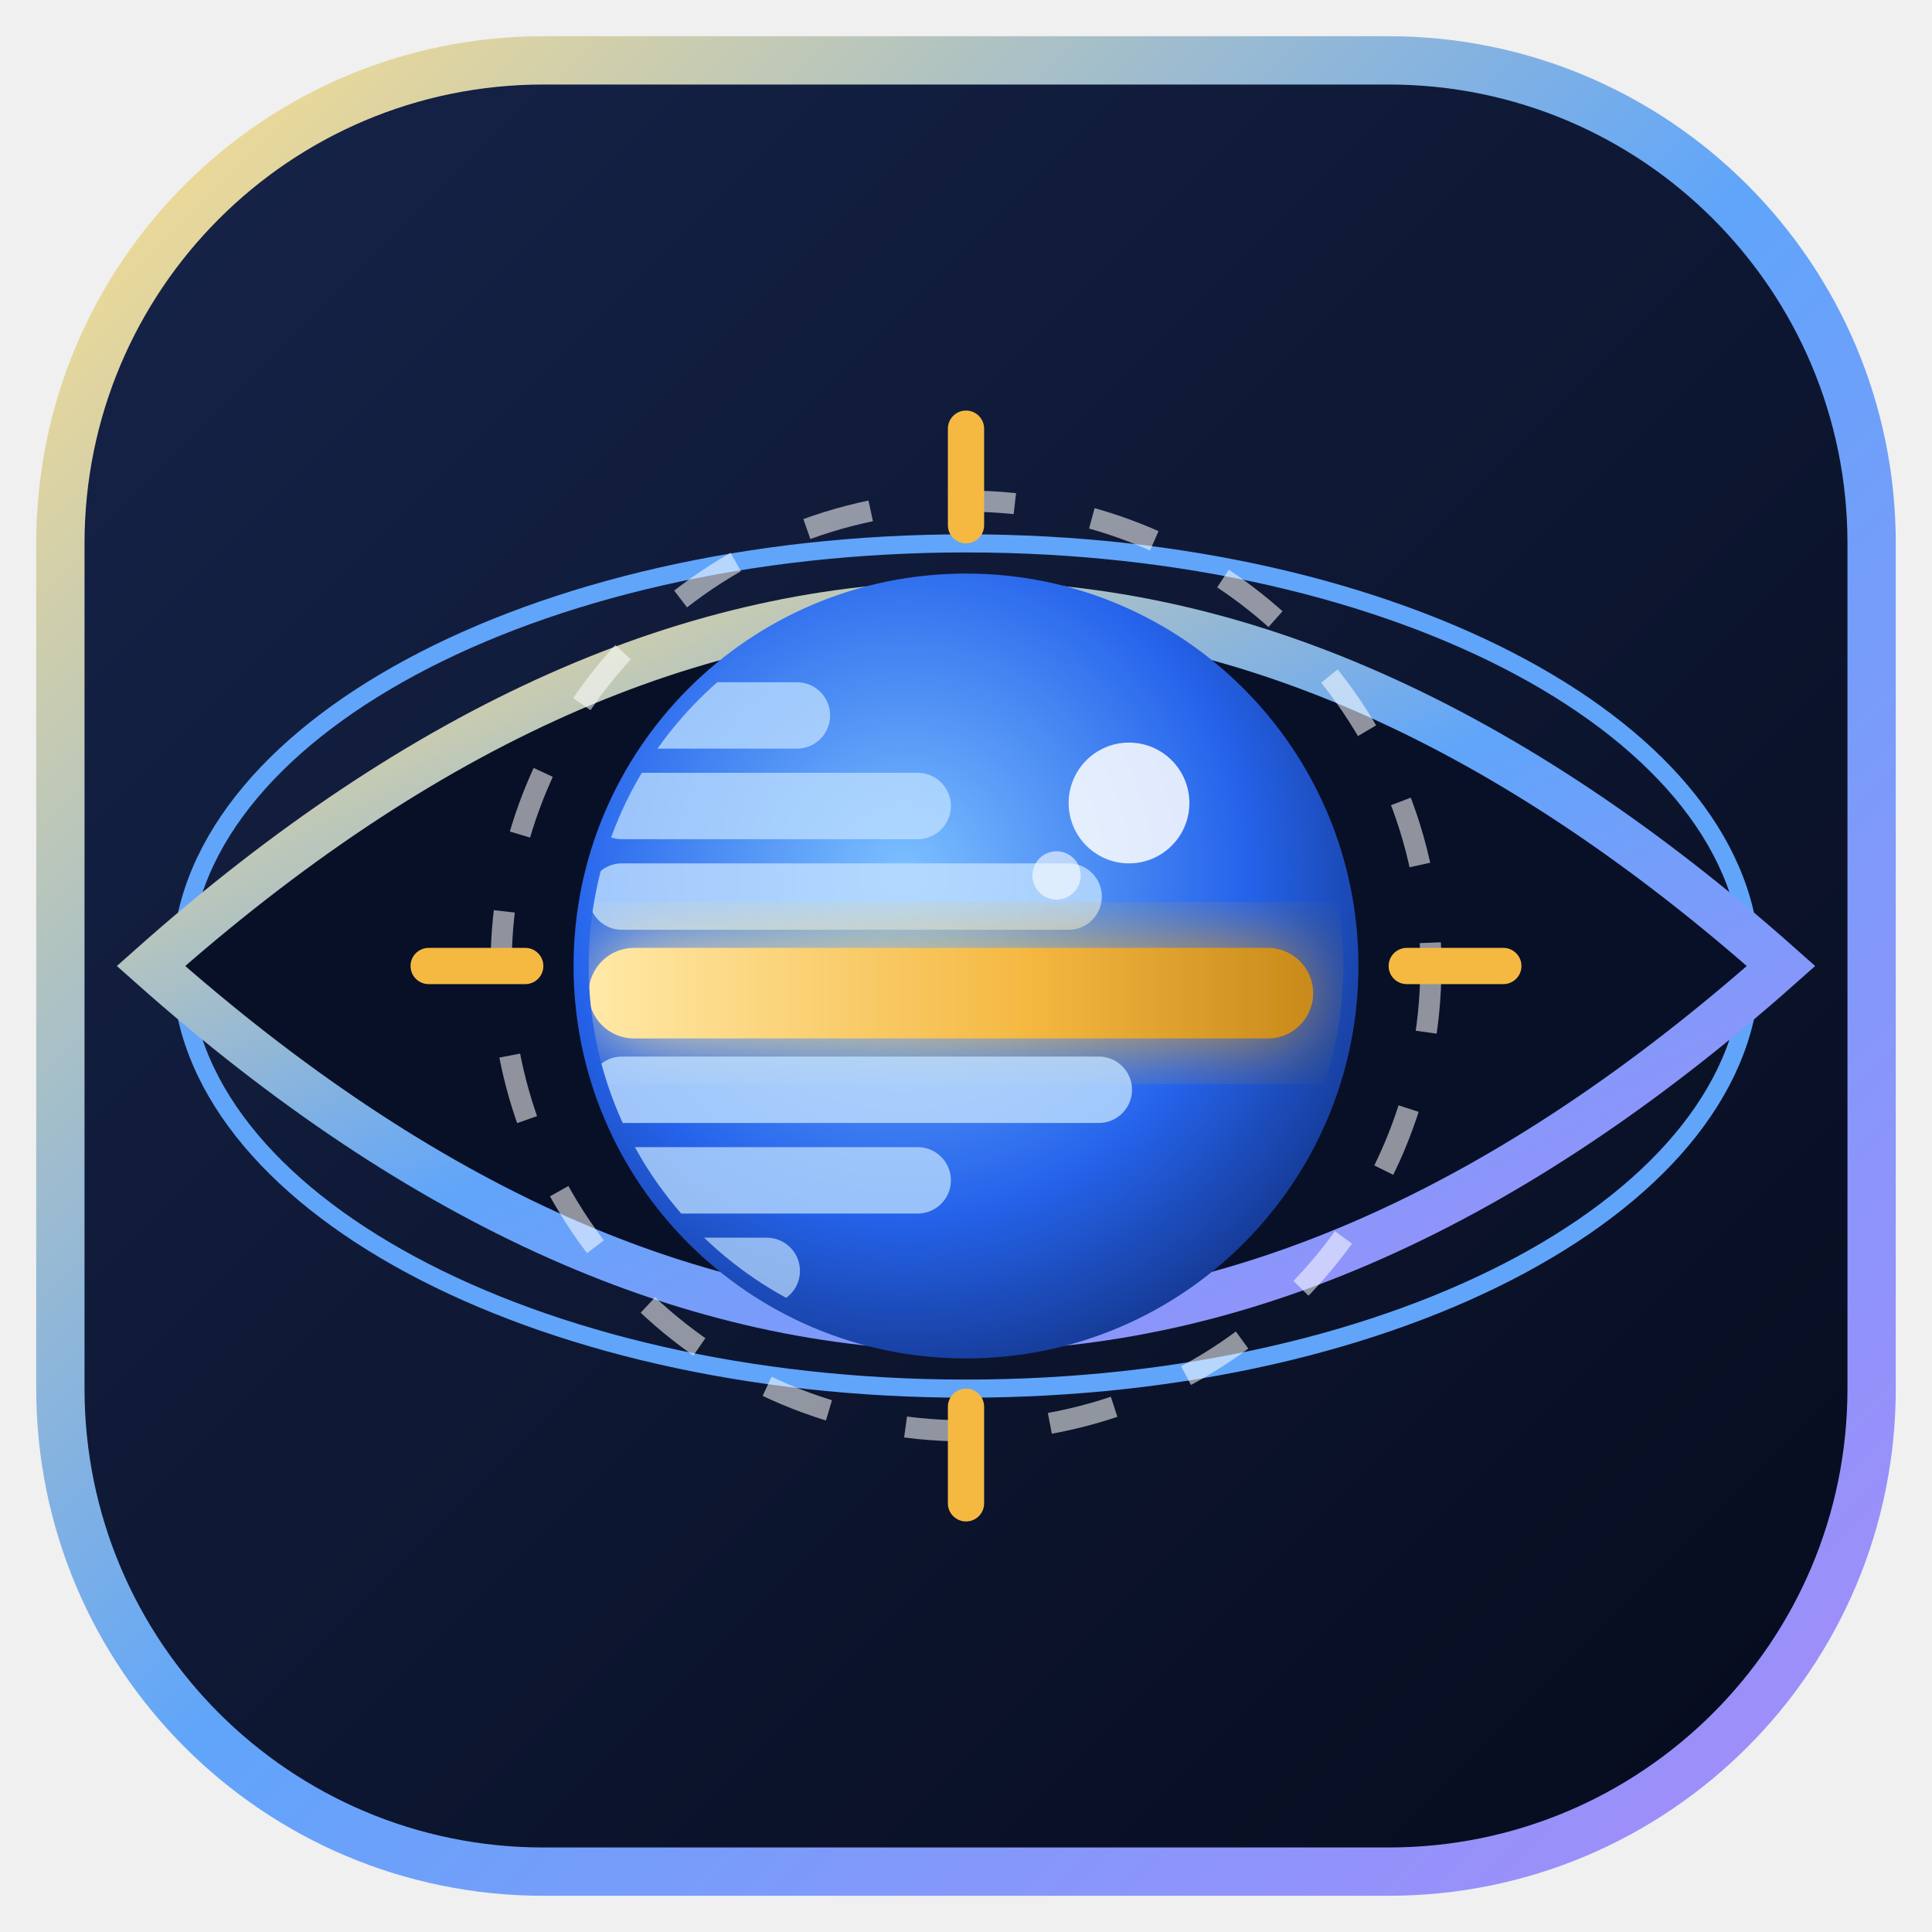
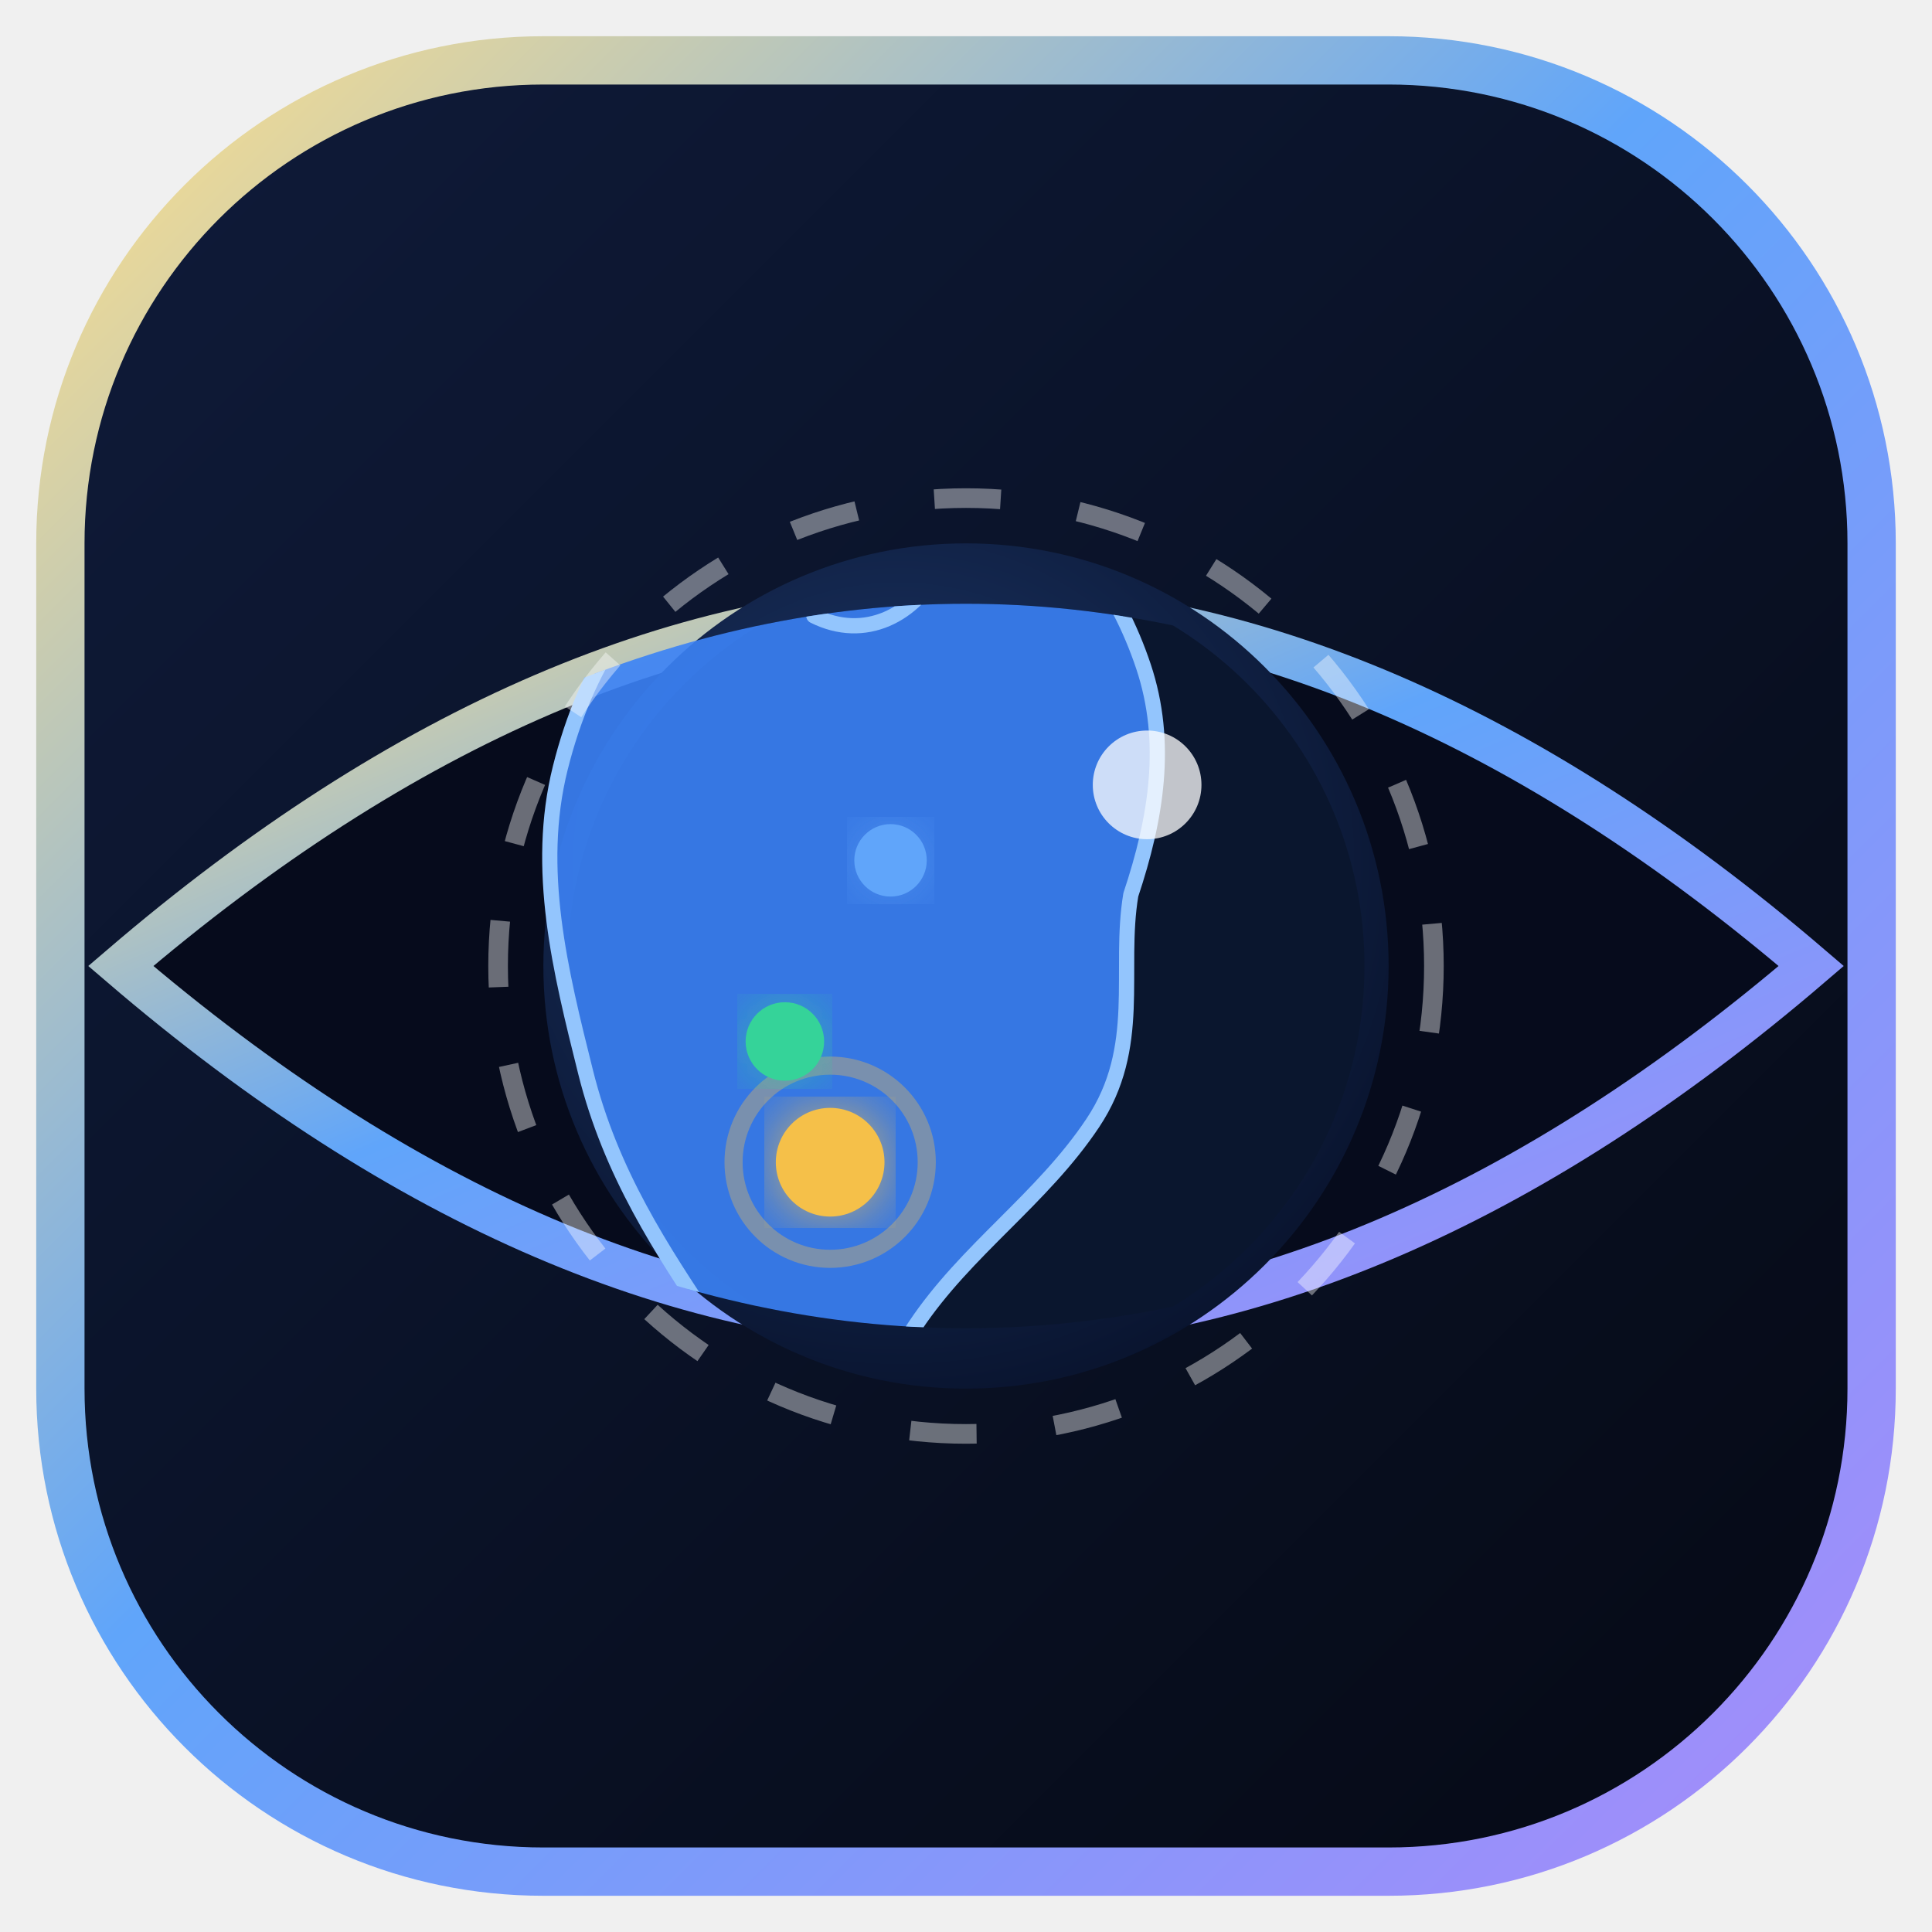
- <svg xmlns="http://www.w3.org/2000/svg" viewBox="0 0 64 64" width="64" height="64">
+ <svg xmlns="http://www.w3.org/2000/svg" viewBox="0 0 64 64" width="64" height="64" role="img" aria-label="Scope">
  <defs>
-     <linearGradient id="bg" x1="0" y1="0" x2="1" y2="1">
-       <stop offset="0" stop-color="#16244a" />
-       <stop offset="1" stop-color="#060b1c" />
-     </linearGradient>
    <linearGradient id="rim" x1="0" y1="0" x2="1" y2="1">
      <stop offset="0" stop-color="#ffe08a" />
-       <stop offset=".5" stop-color="#60a5fa" />
+       <stop offset=".45" stop-color="#60a5fa" />
      <stop offset="1" stop-color="#a78bfa" />
    </linearGradient>
-     <linearGradient id="gold" x1="0" y1="0" x2="1" y2="0">
-       <stop offset="0" stop-color="#ffe9a8" />
-       <stop offset=".6" stop-color="#f5b942" />
-       <stop offset="1" stop-color="#c98a1a" />
+     <linearGradient id="bg" x1="0" y1="0" x2="1" y2="1">
+       <stop offset="0" stop-color="#0f1b3a" />
+       <stop offset="1" stop-color="#050914" />
    </linearGradient>
-     <radialGradient id="iris" cx=".42" cy=".38" r=".8">
-       <stop offset="0" stop-color="#7cc0ff" />
-       <stop offset=".55" stop-color="#2563eb" />
-       <stop offset="1" stop-color="#0b1f5c" />
+     <radialGradient id="iris" cx="42%" cy="38%" r="72%">
+       <stop offset="0" stop-color="#1e3a6e" />
+       <stop offset="1" stop-color="#071028" />
    </radialGradient>
-     <clipPath id="irisClip">
-       <circle cx="32" cy="32" r="12.5" />
+     <clipPath id="eyeClip">
+       <path d="M4 32 Q32 8 60 32 Q32 56 4 32 Z" />
    </clipPath>
-     <filter id="glow" x="-50%" y="-50%" width="200%" height="200%">
-       <feGaussianBlur stdDeviation="1.4" result="b" />
+     <filter id="glow">
+       <feGaussianBlur stdDeviation="1.2" result="b" />
      <feMerge>
        <feMergeNode in="b" />
        <feMergeNode in="SourceGraphic" />
      </feMerge>
    </filter>
  </defs>
  <style>
-     .ring{transform-origin:32px 32px;animation:spin 16s linear infinite}
-     .ring2{transform-origin:32px 32px;animation:spin 24s linear infinite reverse}
-     .bar{animation:breathe 3.2s ease-in-out infinite;transform-origin:19.5px 32px}
-     .bar:nth-child(2){animation-delay:.3s}.bar:nth-child(3){animation-delay:.6s}.bar:nth-child(5){animation-delay:.9s}.bar:nth-child(6){animation-delay:1.2s}
-     .halo{animation:pulse 3.2s ease-in-out infinite;transform-origin:32px 32px}
-     @keyframes spin{to{transform:rotate(360deg)}}
-     @keyframes breathe{0%,100%{transform:scaleX(1)}50%{transform:scaleX(1.12)}}
-     @keyframes pulse{0%,100%{opacity:.25}50%{opacity:.7}}
+     .blink-m { animation: blink 1.4s ease-in-out infinite; }
+     .blink-g { animation: blink 1.4s ease-in-out .45s infinite; }
+     .blink-d { animation: blink 1.4s ease-in-out .9s infinite; }
+     .orbit { transform-origin:32px 32px; animation:spin 16s linear infinite; }
+     @keyframes blink {
+       0%,100% { opacity:.25; r:1.2; }
+       50% { opacity:1; r:2.1; }
+     }
+     @keyframes spin { to { transform:rotate(360deg) } }
+     @media (prefers-reduced-motion:reduce) {
+       .blink-m,.blink-g,.blink-d,.orbit { animation:none!important; opacity:1; }
+     }
  </style>
  <rect x="2" y="2" width="60" height="60" rx="16" fill="url(#bg)" stroke="url(#rim)" stroke-width="1.6" />
-   <ellipse class="halo" cx="32" cy="32" rx="26" ry="14" fill="none" stroke="#60a5fa" stroke-width=".6" />
-   <path d="M5 32 Q32 8 59 32 Q32 56 5 32 Z" fill="#081027" stroke="url(#rim)" stroke-width="1.5" />
-   <circle cx="32" cy="32" r="13" fill="url(#iris)" />
-   <g clip-path="url(#irisClip)">
-     <g>
-       <rect class="bar" x="19.5" y="22.6" width="8" height="2.2" rx="1.1" fill="#bfe0ff" opacity=".75" />
-       <rect class="bar" x="19.5" y="25.6" width="12" height="2.2" rx="1.1" fill="#bfe0ff" opacity=".75" />
-       <rect class="bar" x="19.5" y="28.6" width="17" height="2.2" rx="1.1" fill="#bfe0ff" opacity=".8" />
-       <rect class="bar" x="19.5" y="31.4" width="24" height="3.0" rx="1.5" fill="url(#gold)" filter="url(#glow)" />
-       <rect class="bar" x="19.5" y="35.0" width="18" height="2.2" rx="1.1" fill="#bfe0ff" opacity=".8" />
-       <rect class="bar" x="19.5" y="38.0" width="12" height="2.2" rx="1.1" fill="#bfe0ff" opacity=".75" />
-       <rect class="bar" x="19.5" y="41.0" width="7" height="2.2" rx="1.1" fill="#bfe0ff" opacity=".7" />
+   <path d="M4 32 Q32 8 60 32 Q32 56 4 32 Z" fill="#060b1c" stroke="url(#rim)" stroke-width="1.4" />
+   <circle cx="32" cy="32" r="14" fill="url(#iris)" />
+   <g clip-path="url(#eyeClip)">
+     <circle cx="32" cy="32" r="13.2" fill="#0a162e" />
+     <g transform="translate(32 33) scale(0.42) translate(-40 -48)">
+       <path fill="#3b82f6" fill-opacity=".9" stroke="#93c5fd" stroke-width="1.2" stroke-linejoin="round" d="M42 8            C48 10 52 16 54 22            C56 28 55 34 53 40            C52 46 54 52 50 58            C46 64 40 68 36 74            C32 80 30 86 28 90            C24 86 22 80 20 74            C16 68 12 62 10 54            C8 46 6 38 8 30            C10 22 14 16 20 12            C26 8 34 6 42 8 Z            M28 18 C30 14 34 12 38 14 C36 18 32 20 28 18 Z" />
+       <path fill="#60a5fa" d="M28 88 C30 92 32 96 30 98 C28 96 26 92 28 88 Z" />
    </g>
+     <circle class="blink-m" cx="27.5" cy="38.5" r="1.8" fill="#f5c04a" filter="url(#glow)" />
+     <circle cx="27.5" cy="38.5" r="3.2" fill="none" stroke="#f5c04a" stroke-opacity=".35" stroke-width=".6">
+       <animate attributeName="r" values="2.2;4;2.2" dur="1.4s" repeatCount="indefinite" />
+       <animate attributeName="stroke-opacity" values=".5;0;0.5" dur="1.4s" repeatCount="indefinite" />
+     </circle>
+     <circle class="blink-g" cx="26" cy="34.5" r="1.3" fill="#34d399" filter="url(#glow)" />
+     <circle class="blink-d" cx="29.5" cy="28.5" r="1.2" fill="#60a5fa" filter="url(#glow)" />
  </g>
-   <circle class="ring" cx="32" cy="32" r="15.4" fill="none" stroke="#ffffff" stroke-opacity=".55" stroke-width=".7" stroke-dasharray="2.2 2.6" />
-   <g class="ring2" stroke="#f5b942" stroke-width="1.2" stroke-linecap="round">
-     <line x1="32" y1="14.2" x2="32" y2="17.4" />
-     <line x1="32" y1="46.6" x2="32" y2="49.8" />
-     <line x1="14.2" y1="32" x2="17.4" y2="32" />
-     <line x1="46.6" y1="32" x2="49.8" y2="32" />
-   </g>
-   <circle cx="37.4" cy="26.6" r="2" fill="#fff" opacity=".85" />
-   <circle cx="35" cy="29" r=".8" fill="#fff" opacity=".6" />
+   <circle class="orbit" cx="32" cy="32" r="15.5" fill="none" stroke="#fff" stroke-opacity=".4" stroke-width=".65" stroke-dasharray="2.2 2.6" />
+   <circle cx="38" cy="26" r="1.8" fill="#fff" opacity=".75" />
</svg>
